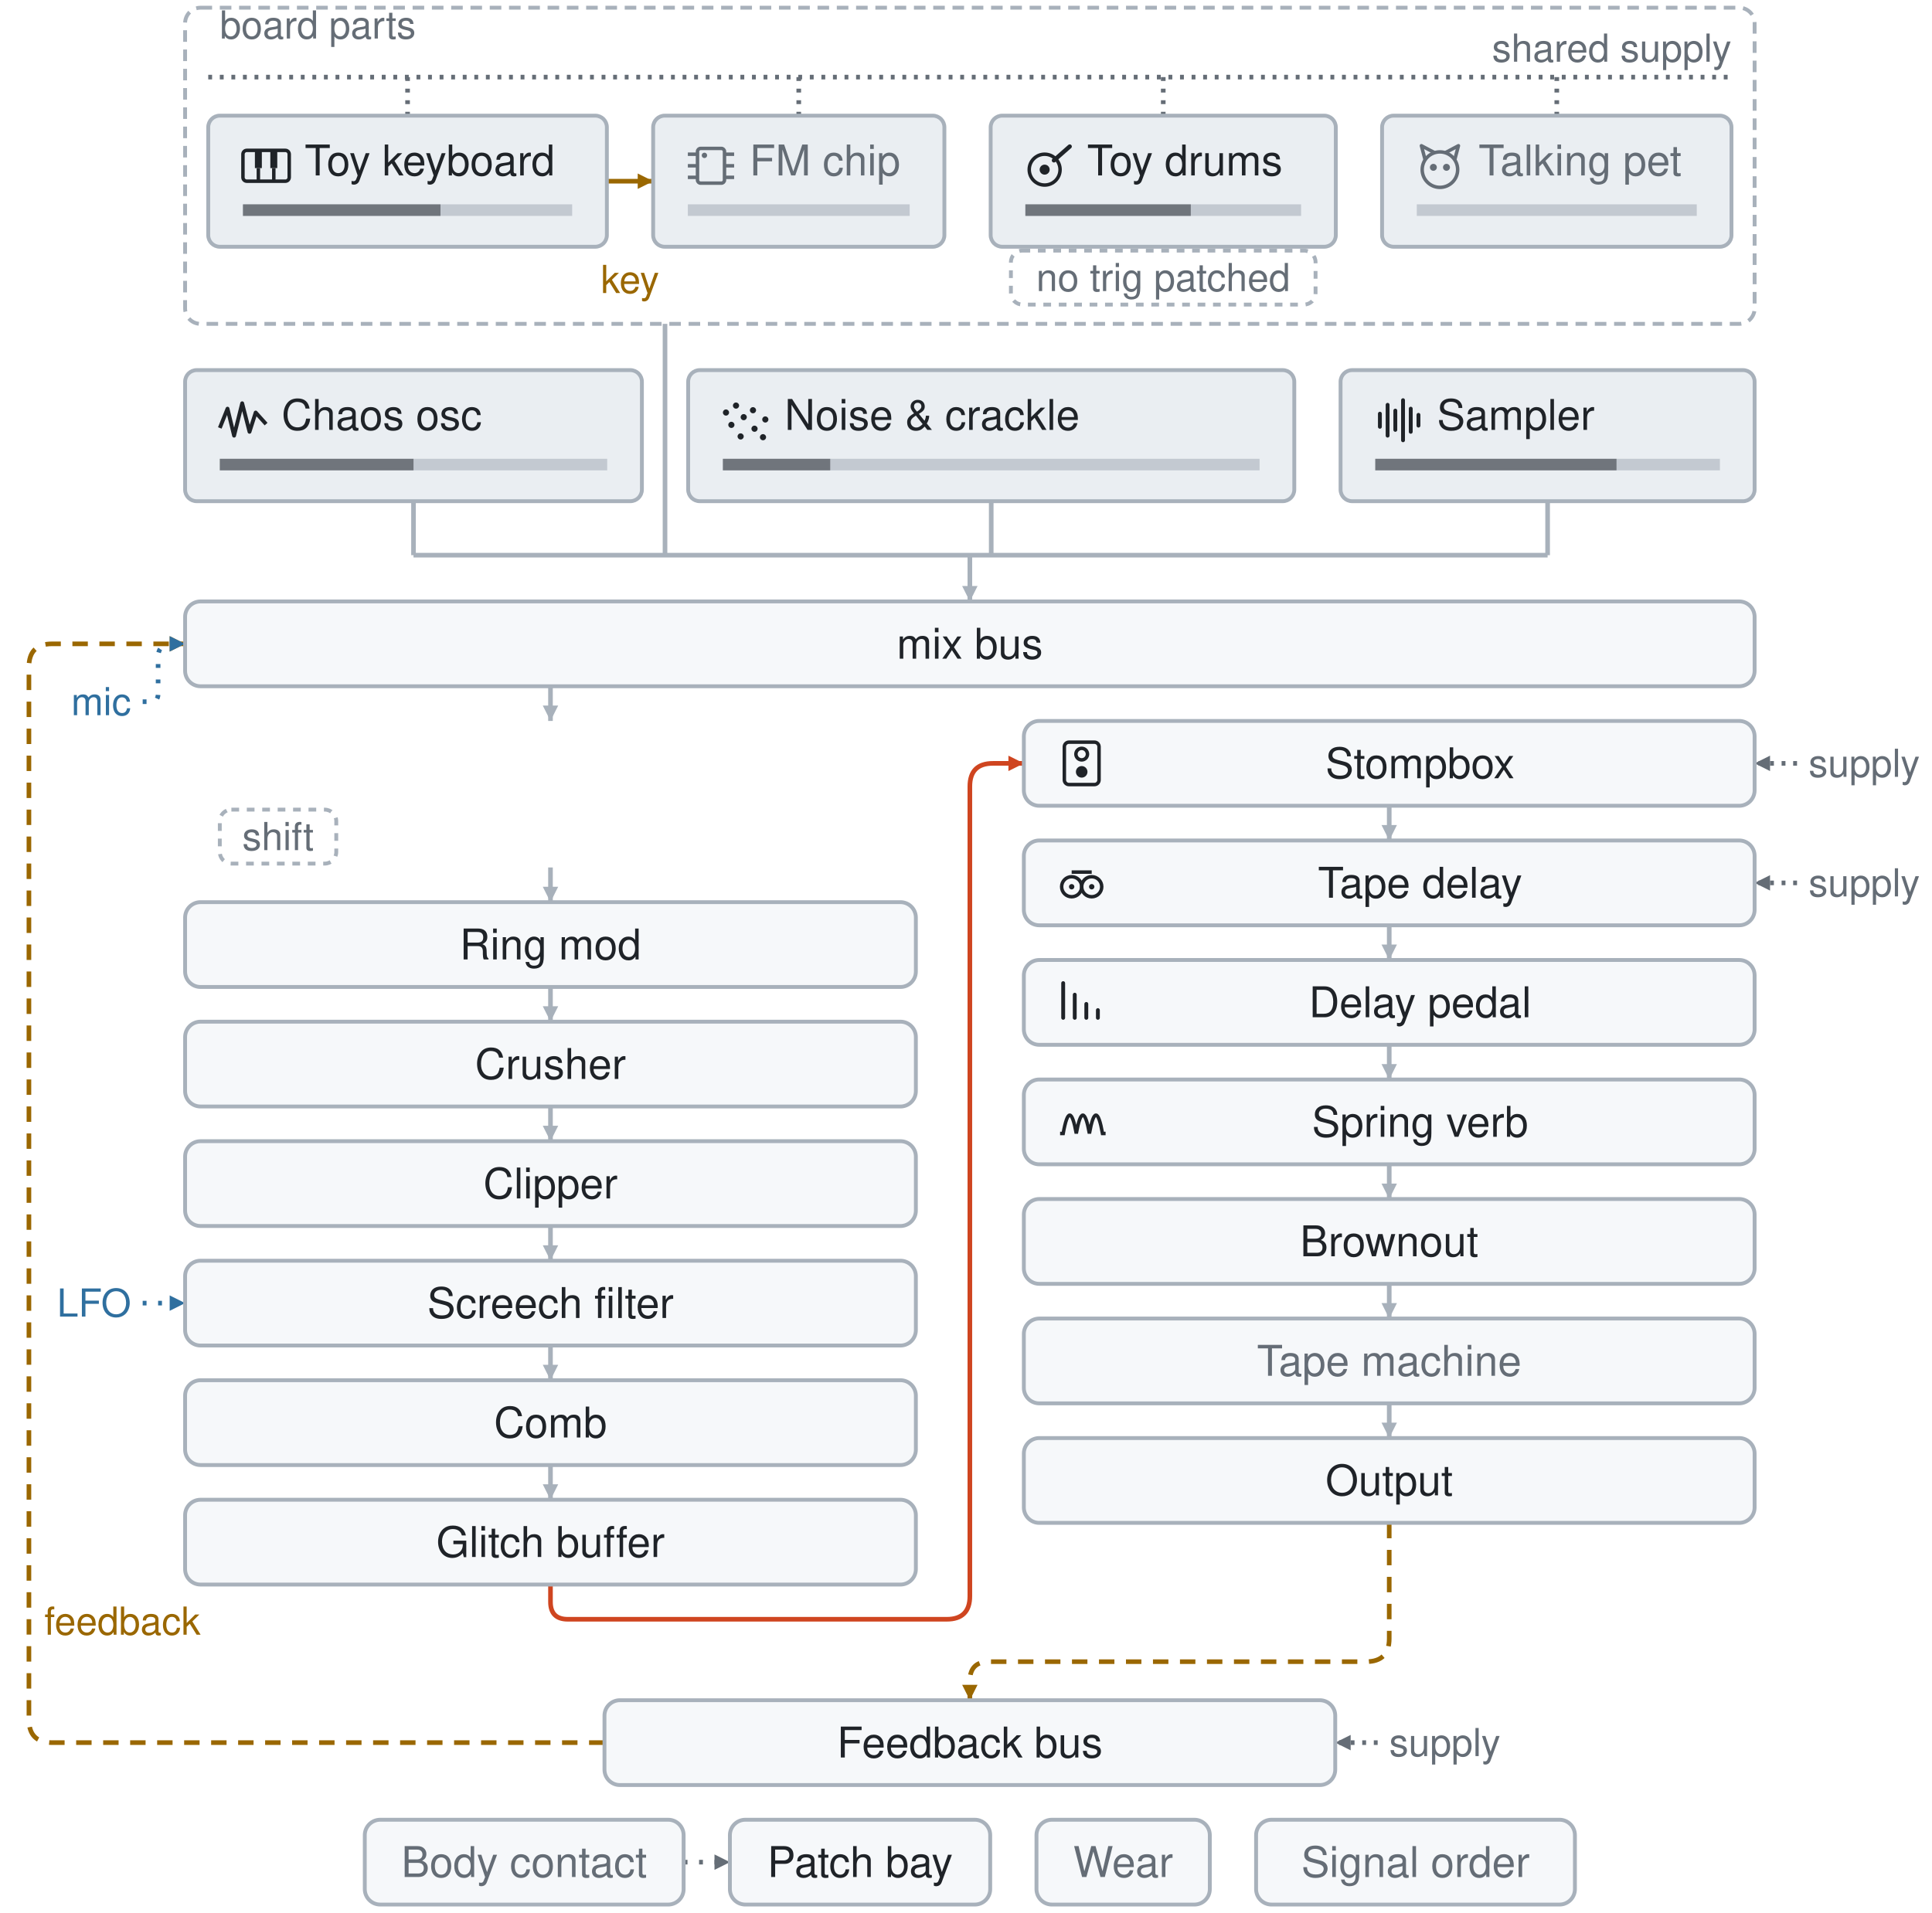
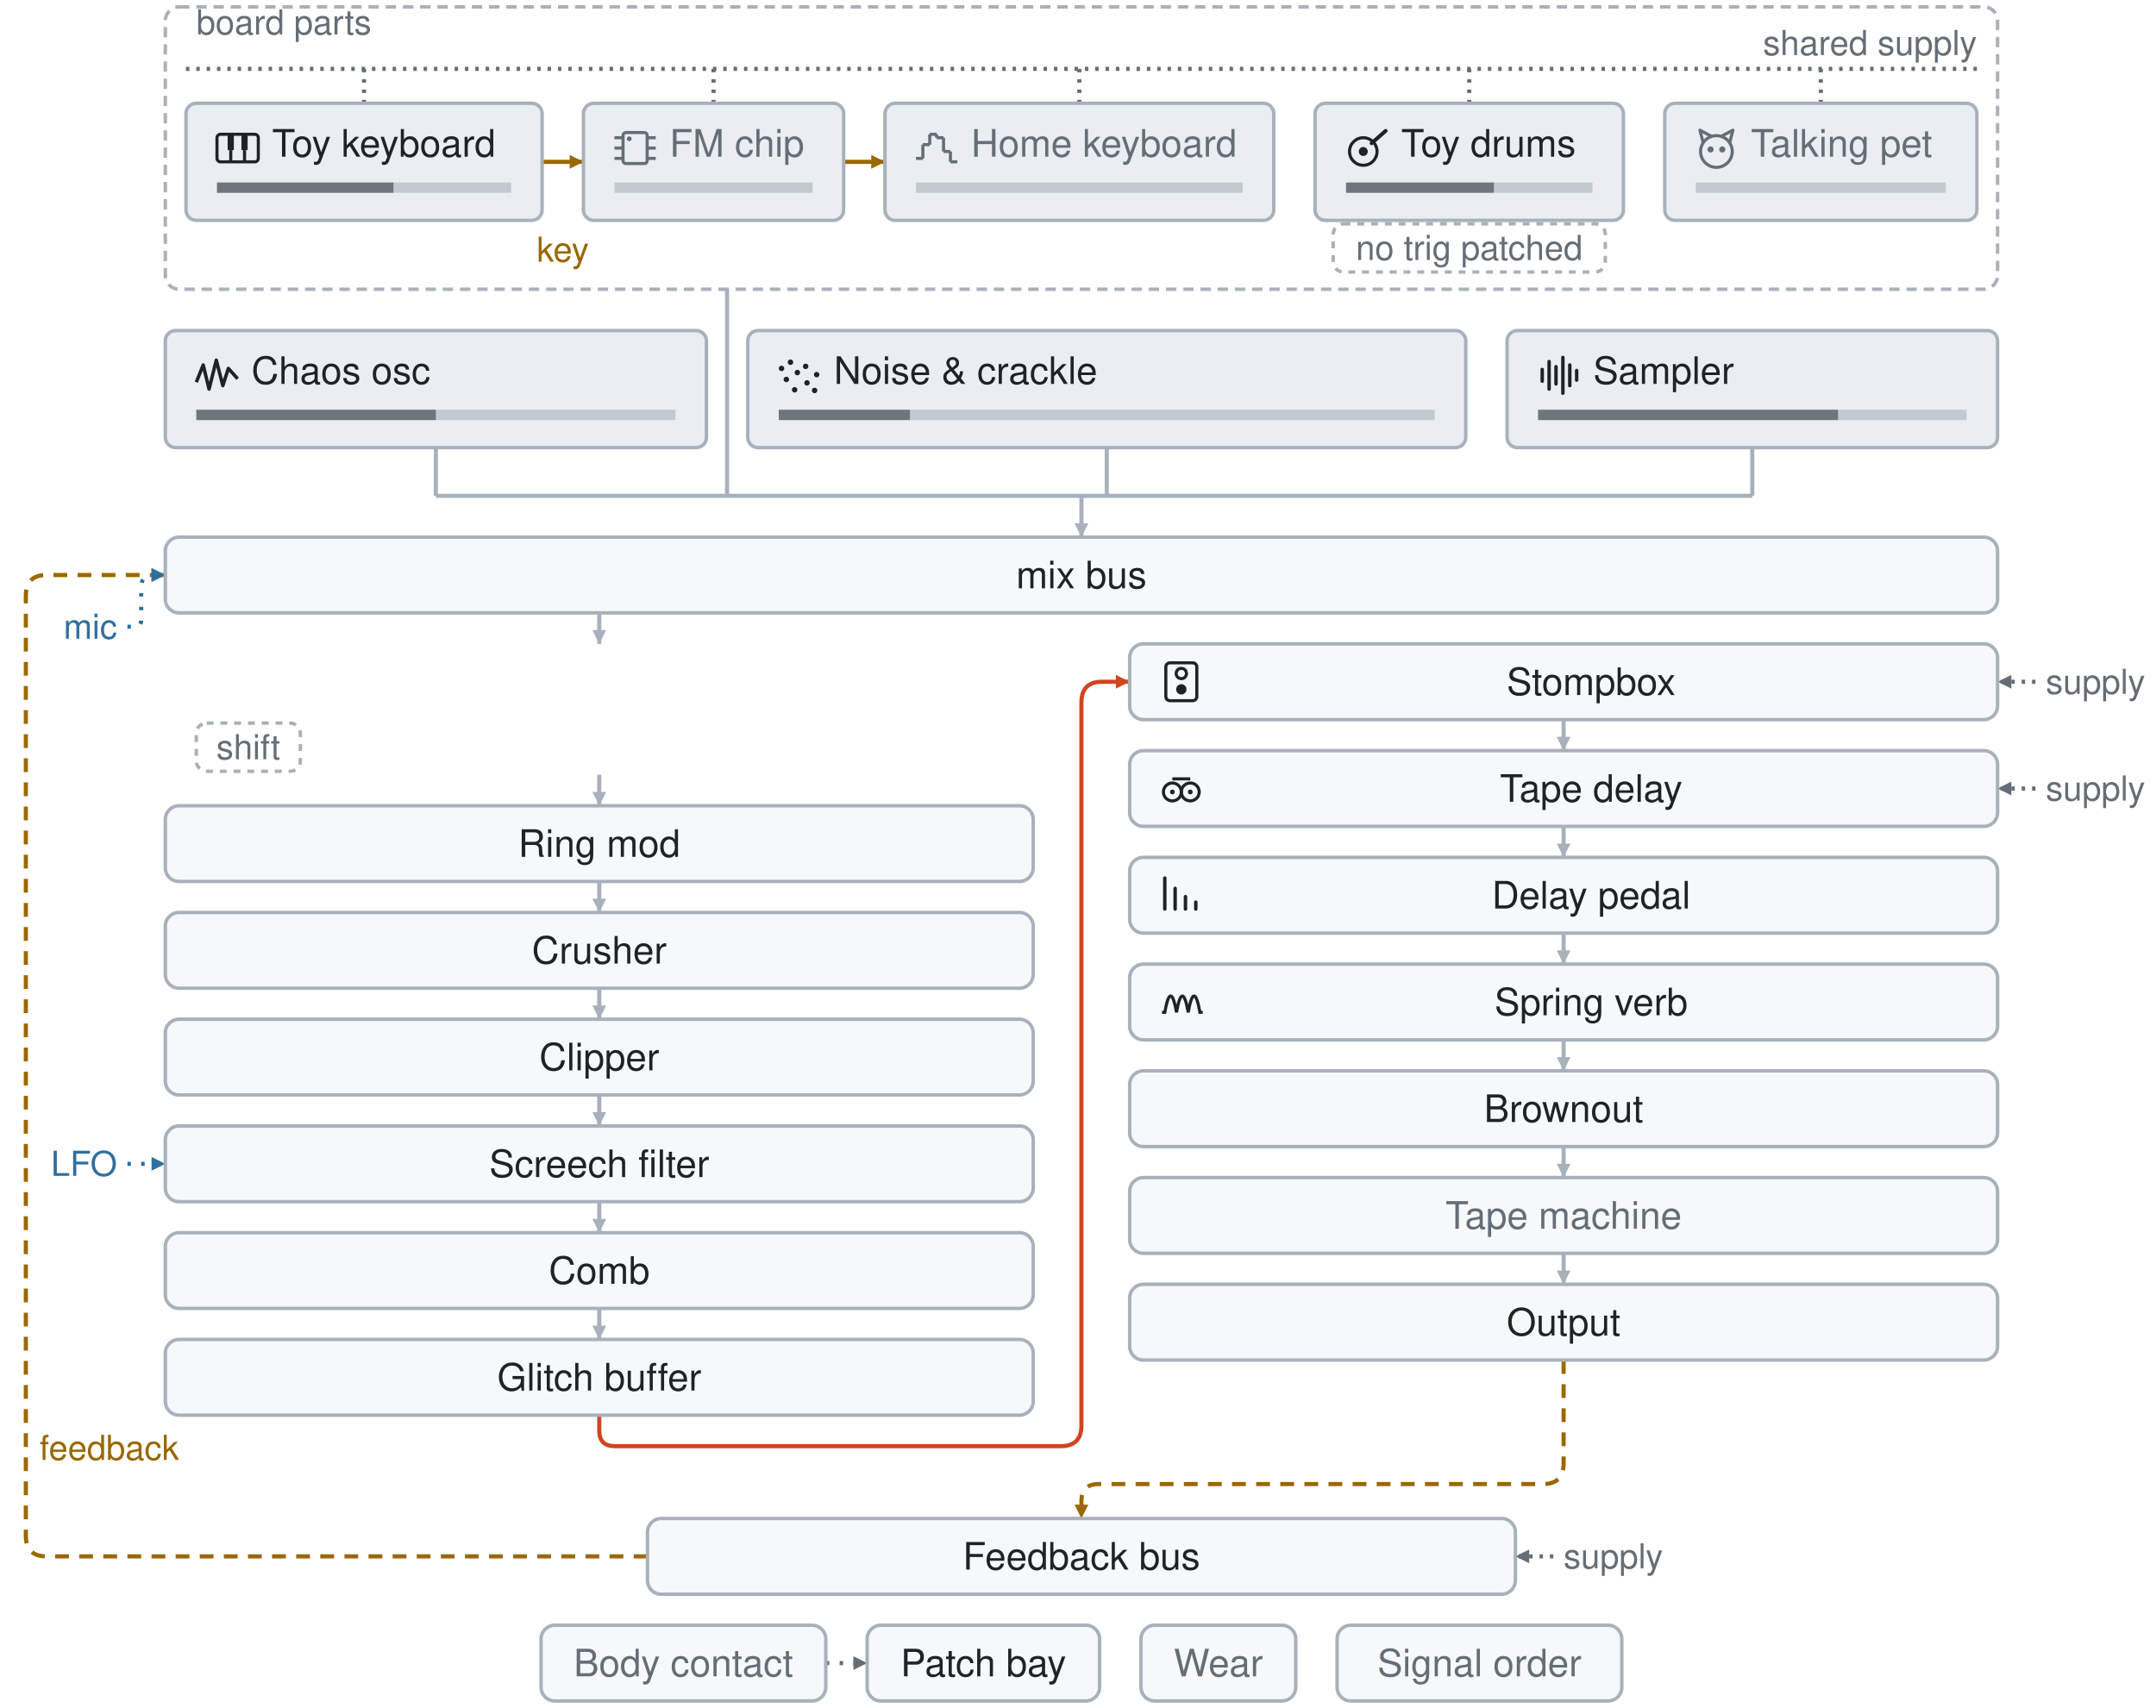
- <svg xmlns="http://www.w3.org/2000/svg" viewBox="0 0 501 496" width="501" height="496" font-family="Helvetica, Arial, sans-serif">
-   <g class="wire">
-     <path class="line" d="M 54 20 L 449 20" fill="none" stroke="#656d76" stroke-width="1.2" stroke-dasharray="1 2" />
-     <path class="head" d="" fill="#656d76" />
-     <text x="449" y="16" fill="#656d76" font-size="10" text-anchor="end">shared supply</text>
-   </g>
-   <g class="wire">
-     <path class="line" d="M 105.69 20 L 105.69 30" fill="none" stroke="#656d76" stroke-width="1.2" stroke-dasharray="1 2" />
-     <path class="head" d="" fill="#656d76" />
-   </g>
-   <g class="wire">
-     <path class="line" d="M 301.65 20 L 301.65 30" fill="none" stroke="#656d76" stroke-width="1.2" stroke-dasharray="1 2" />
-     <path class="head" d="" fill="#656d76" />
-   </g>
-   <g class="wire">
-     <path class="line" d="M 207.13 20 L 207.13 30" fill="none" stroke="#656d76" stroke-width="1.2" stroke-dasharray="1 2" />
-     <path class="head" d="" fill="#656d76" />
-   </g>
-   <g class="wire">
-     <path class="line" d="M 403.7 20 L 403.7 30" fill="none" stroke="#656d76" stroke-width="1.2" stroke-dasharray="1 2" />
-     <path class="head" d="" fill="#656d76" />
-   </g>
-   <g class="wire">
-     <path class="line" d="M 157.37 47 L 169.37 47" fill="none" stroke="#9a6700" stroke-width="1.2" />
-     <path class="head" d="M 169.37 47 L 165.37 49 L 165.37 45 Z" fill="#9a6700" />
-     <text x="163.372" y="76" fill="#9a6700" font-size="10" text-anchor="middle">key</text>
-   </g>
-   <g class="wire">
-     <path class="line" d="M 172.45 84 L 172.45 144" fill="none" stroke="#a8b1bb" stroke-width="1.2" />
-     <path class="head" d="" fill="#a8b1bb" />
-   </g>
-   <g class="wire">
-     <path class="line" d="M 107.23 130 L 107.23 144" fill="none" stroke="#a8b1bb" stroke-width="1.2" />
-     <path class="head" d="" fill="#a8b1bb" />
-   </g>
-   <g class="wire">
-     <path class="line" d="M 257.04 130 L 257.04 144" fill="none" stroke="#a8b1bb" stroke-width="1.2" />
-     <path class="head" d="" fill="#a8b1bb" />
-   </g>
-   <g class="wire">
-     <path class="line" d="M 401.32 130 L 401.32 144" fill="none" stroke="#a8b1bb" stroke-width="1.2" />
-     <path class="head" d="" fill="#a8b1bb" />
-   </g>
-   <g class="wire">
-     <path class="line" d="M 107.23 144 L 401.32 144" fill="none" stroke="#a8b1bb" stroke-width="1.2" />
-     <path class="head" d="" fill="#a8b1bb" />
-   </g>
-   <g class="wire">
-     <path class="line" d="M 251.5 144 L 251.5 156" fill="none" stroke="#a8b1bb" stroke-width="1.2" />
-     <path class="head" d="M 251.5 156 L 249.5 152 L 253.5 152 Z" fill="#a8b1bb" />
-   </g>
-   <g class="wire">
-     <path class="line" d="M 142.75 178 L 142.75 187" fill="none" stroke="#a8b1bb" stroke-width="1.2" />
-     <path class="head" d="M 142.75 187 L 140.75 183 L 144.75 183 Z" fill="#a8b1bb" />
-   </g>
-   <g class="wire">
-     <path class="line" d="M 142.75 225 L 142.75 234" fill="none" stroke="#a8b1bb" stroke-width="1.2" />
-     <path class="head" d="M 142.75 234 L 140.75 230 L 144.75 230 Z" fill="#a8b1bb" />
-   </g>
-   <g class="wire">
-     <path class="line" d="M 142.75 256 L 142.75 265" fill="none" stroke="#a8b1bb" stroke-width="1.2" />
-     <path class="head" d="M 142.75 265 L 140.75 261 L 144.75 261 Z" fill="#a8b1bb" />
-   </g>
-   <g class="wire">
-     <path class="line" d="M 142.75 287 L 142.75 296" fill="none" stroke="#a8b1bb" stroke-width="1.2" />
-     <path class="head" d="M 142.75 296 L 140.75 292 L 144.75 292 Z" fill="#a8b1bb" />
-   </g>
-   <g class="wire">
-     <path class="line" d="M 142.75 318 L 142.75 327" fill="none" stroke="#a8b1bb" stroke-width="1.2" />
-     <path class="head" d="M 142.75 327 L 140.75 323 L 144.75 323 Z" fill="#a8b1bb" />
-   </g>
-   <g class="wire">
-     <path class="line" d="M 142.75 349 L 142.75 358" fill="none" stroke="#a8b1bb" stroke-width="1.2" />
-     <path class="head" d="M 142.75 358 L 140.75 354 L 144.75 354 Z" fill="#a8b1bb" />
-   </g>
-   <g class="wire">
-     <path class="line" d="M 142.75 380 L 142.75 389" fill="none" stroke="#a8b1bb" stroke-width="1.2" />
-     <path class="head" d="M 142.75 389 L 140.75 385 L 144.75 385 Z" fill="#a8b1bb" />
-   </g>
-   <g class="wire">
-     <path class="line" d="M 360.25 209 L 360.25 218" fill="none" stroke="#a8b1bb" stroke-width="1.2" />
-     <path class="head" d="M 360.25 218 L 358.25 214 L 362.25 214 Z" fill="#a8b1bb" />
-   </g>
-   <g class="wire">
-     <path class="line" d="M 360.25 240 L 360.25 249" fill="none" stroke="#a8b1bb" stroke-width="1.2" />
-     <path class="head" d="M 360.25 249 L 358.25 245 L 362.25 245 Z" fill="#a8b1bb" />
-   </g>
-   <g class="wire">
-     <path class="line" d="M 360.25 271 L 360.25 280" fill="none" stroke="#a8b1bb" stroke-width="1.2" />
-     <path class="head" d="M 360.25 280 L 358.25 276 L 362.25 276 Z" fill="#a8b1bb" />
-   </g>
-   <g class="wire">
-     <path class="line" d="M 360.25 302 L 360.25 311" fill="none" stroke="#a8b1bb" stroke-width="1.2" />
-     <path class="head" d="M 360.25 311 L 358.25 307 L 362.25 307 Z" fill="#a8b1bb" />
-   </g>
-   <g class="wire">
-     <path class="line" d="M 360.25 333 L 360.25 342" fill="none" stroke="#a8b1bb" stroke-width="1.2" />
-     <path class="head" d="M 360.25 342 L 358.25 338 L 362.25 338 Z" fill="#a8b1bb" />
-   </g>
-   <g class="wire">
-     <path class="line" d="M 360.25 364 L 360.25 373" fill="none" stroke="#a8b1bb" stroke-width="1.2" />
-     <path class="head" d="M 360.25 373 L 358.25 369 L 362.25 369 Z" fill="#a8b1bb" />
-   </g>
-   <g class="wire">
-     <path class="line" d="M 142.75 411 L 142.75 415.5 Q 142.75 420 147.25 420 L 245.5 420 Q 251.5 420 251.5 414 L 251.5 204 Q 251.5 198 257.5 198 L 265.5 198" fill="none" stroke="#cf4520" stroke-width="1.2" />
-     <path class="head" d="M 265.5 198 L 261.5 200 L 261.5 196 Z" fill="#cf4520" />
-   </g>
-   <g class="wire">
-     <path class="line" d="M 360.25 395 L 360.25 425 Q 360.25 431 354.25 431 L 256.5 431 Q 251.5 431 251.5 436 L 251.5 441" fill="none" stroke="#9a6700" stroke-width="1.2" stroke-dasharray="4 3" />
-     <path class="head" d="M 251.5 441 L 249.5 437 L 253.5 437 Z" fill="#9a6700" />
-   </g>
-   <g class="wire">
-     <path class="line" d="M 156.75 452 L 13.5 452 Q 7.5 452 7.5 446 L 7.5 173 Q 7.5 167 13.5 167 L 48 167" fill="none" stroke="#9a6700" stroke-width="1.2" stroke-dasharray="4 3" />
+ <svg xmlns="http://www.w3.org/2000/svg" viewBox="0 0 626 496" width="626" height="496" font-family="Helvetica, Arial, sans-serif">
+   <g class="wire">
+     <path class="line" d="M 54 20 L 574 20" fill="none" stroke="#656d76" stroke-width="1.2" stroke-dasharray="1 2" />
+     <path class="head" d="" fill="#656d76" />
+     <text x="574" y="16" fill="#656d76" font-size="10" text-anchor="end">shared supply</text>
+   </g>
+   <g class="wire">
+     <path class="line" d="M 105.7 20 L 105.7 30" fill="none" stroke="#656d76" stroke-width="1.2" stroke-dasharray="1 2" />
+     <path class="head" d="" fill="#656d76" />
+   </g>
+   <g class="wire">
+     <path class="line" d="M 426.6 20 L 426.6 30" fill="none" stroke="#656d76" stroke-width="1.2" stroke-dasharray="1 2" />
+     <path class="head" d="" fill="#656d76" />
+   </g>
+   <g class="wire">
+     <path class="line" d="M 207.18 20 L 207.18 30" fill="none" stroke="#656d76" stroke-width="1.2" stroke-dasharray="1 2" />
+     <path class="head" d="" fill="#656d76" />
+   </g>
+   <g class="wire">
+     <path class="line" d="M 313.39 20 L 313.39 30" fill="none" stroke="#656d76" stroke-width="1.2" stroke-dasharray="1 2" />
+     <path class="head" d="" fill="#656d76" />
+   </g>
+   <g class="wire">
+     <path class="line" d="M 528.68 20 L 528.68 30" fill="none" stroke="#656d76" stroke-width="1.2" stroke-dasharray="1 2" />
+     <path class="head" d="" fill="#656d76" />
+   </g>
+   <g class="wire">
+     <path class="line" d="M 157.41 47 L 169.41 47" fill="none" stroke="#9a6700" stroke-width="1.2" />
+     <path class="head" d="M 169.41 47 L 165.41 49 L 165.41 45 Z" fill="#9a6700" />
+     <text x="163.407" y="76" fill="#9a6700" font-size="10" text-anchor="middle">key</text>
+   </g>
+   <g class="wire">
+     <path class="line" d="M 244.96 47 L 256.96 47" fill="none" stroke="#9a6700" stroke-width="1.2" />
+     <path class="head" d="M 256.96 47 L 252.96 49 L 252.96 45 Z" fill="#9a6700" />
+   </g>
+   <g class="wire">
+     <path class="line" d="M 211.11 84 L 211.11 144" fill="none" stroke="#a8b1bb" stroke-width="1.2" />
+     <path class="head" d="" fill="#a8b1bb" />
+   </g>
+   <g class="wire">
+     <path class="line" d="M 126.56 130 L 126.56 144" fill="none" stroke="#a8b1bb" stroke-width="1.2" />
+     <path class="head" d="" fill="#a8b1bb" />
+   </g>
+   <g class="wire">
+     <path class="line" d="M 321.35 130 L 321.35 144" fill="none" stroke="#a8b1bb" stroke-width="1.2" />
+     <path class="head" d="" fill="#a8b1bb" />
+   </g>
+   <g class="wire">
+     <path class="line" d="M 508.79 130 L 508.79 144" fill="none" stroke="#a8b1bb" stroke-width="1.2" />
+     <path class="head" d="" fill="#a8b1bb" />
+   </g>
+   <g class="wire">
+     <path class="line" d="M 126.56 144 L 508.79 144" fill="none" stroke="#a8b1bb" stroke-width="1.2" />
+     <path class="head" d="" fill="#a8b1bb" />
+   </g>
+   <g class="wire">
+     <path class="line" d="M 314 144 L 314 156" fill="none" stroke="#a8b1bb" stroke-width="1.2" />
+     <path class="head" d="M 314 156 L 312 152 L 316 152 Z" fill="#a8b1bb" />
+   </g>
+   <g class="wire">
+     <path class="line" d="M 174 178 L 174 187" fill="none" stroke="#a8b1bb" stroke-width="1.2" />
+     <path class="head" d="M 174 187 L 172 183 L 176 183 Z" fill="#a8b1bb" />
+   </g>
+   <g class="wire">
+     <path class="line" d="M 174 225 L 174 234" fill="none" stroke="#a8b1bb" stroke-width="1.2" />
+     <path class="head" d="M 174 234 L 172 230 L 176 230 Z" fill="#a8b1bb" />
+   </g>
+   <g class="wire">
+     <path class="line" d="M 174 256 L 174 265" fill="none" stroke="#a8b1bb" stroke-width="1.2" />
+     <path class="head" d="M 174 265 L 172 261 L 176 261 Z" fill="#a8b1bb" />
+   </g>
+   <g class="wire">
+     <path class="line" d="M 174 287 L 174 296" fill="none" stroke="#a8b1bb" stroke-width="1.2" />
+     <path class="head" d="M 174 296 L 172 292 L 176 292 Z" fill="#a8b1bb" />
+   </g>
+   <g class="wire">
+     <path class="line" d="M 174 318 L 174 327" fill="none" stroke="#a8b1bb" stroke-width="1.2" />
+     <path class="head" d="M 174 327 L 172 323 L 176 323 Z" fill="#a8b1bb" />
+   </g>
+   <g class="wire">
+     <path class="line" d="M 174 349 L 174 358" fill="none" stroke="#a8b1bb" stroke-width="1.2" />
+     <path class="head" d="M 174 358 L 172 354 L 176 354 Z" fill="#a8b1bb" />
+   </g>
+   <g class="wire">
+     <path class="line" d="M 174 380 L 174 389" fill="none" stroke="#a8b1bb" stroke-width="1.2" />
+     <path class="head" d="M 174 389 L 172 385 L 176 385 Z" fill="#a8b1bb" />
+   </g>
+   <g class="wire">
+     <path class="line" d="M 454 209 L 454 218" fill="none" stroke="#a8b1bb" stroke-width="1.2" />
+     <path class="head" d="M 454 218 L 452 214 L 456 214 Z" fill="#a8b1bb" />
+   </g>
+   <g class="wire">
+     <path class="line" d="M 454 240 L 454 249" fill="none" stroke="#a8b1bb" stroke-width="1.2" />
+     <path class="head" d="M 454 249 L 452 245 L 456 245 Z" fill="#a8b1bb" />
+   </g>
+   <g class="wire">
+     <path class="line" d="M 454 271 L 454 280" fill="none" stroke="#a8b1bb" stroke-width="1.2" />
+     <path class="head" d="M 454 280 L 452 276 L 456 276 Z" fill="#a8b1bb" />
+   </g>
+   <g class="wire">
+     <path class="line" d="M 454 302 L 454 311" fill="none" stroke="#a8b1bb" stroke-width="1.2" />
+     <path class="head" d="M 454 311 L 452 307 L 456 307 Z" fill="#a8b1bb" />
+   </g>
+   <g class="wire">
+     <path class="line" d="M 454 333 L 454 342" fill="none" stroke="#a8b1bb" stroke-width="1.2" />
+     <path class="head" d="M 454 342 L 452 338 L 456 338 Z" fill="#a8b1bb" />
+   </g>
+   <g class="wire">
+     <path class="line" d="M 454 364 L 454 373" fill="none" stroke="#a8b1bb" stroke-width="1.2" />
+     <path class="head" d="M 454 373 L 452 369 L 456 369 Z" fill="#a8b1bb" />
+   </g>
+   <g class="wire">
+     <path class="line" d="M 174 411 L 174 415.5 Q 174 420 178.5 420 L 308 420 Q 314 420 314 414 L 314 204 Q 314 198 320 198 L 328 198" fill="none" stroke="#cf4520" stroke-width="1.2" />
+     <path class="head" d="M 328 198 L 324 200 L 324 196 Z" fill="#cf4520" />
+   </g>
+   <g class="wire">
+     <path class="line" d="M 454 395 L 454 425 Q 454 431 448 431 L 319 431 Q 314 431 314 436 L 314 441" fill="none" stroke="#9a6700" stroke-width="1.2" stroke-dasharray="4 3" />
+     <path class="head" d="M 314 441 L 312 437 L 316 437 Z" fill="#9a6700" />
+   </g>
+   <g class="wire">
+     <path class="line" d="M 188 452 L 13.5 452 Q 7.5 452 7.5 446 L 7.5 173 Q 7.5 167 13.5 167 L 48 167" fill="none" stroke="#9a6700" stroke-width="1.2" stroke-dasharray="4 3" />
    <path class="head" d="M 48 167 L 44 169 L 44 165 Z" fill="#9a6700" />
    <text x="11.5" y="424" fill="#9a6700" font-size="10" text-anchor="start">feedback</text>
  </g>
  <g class="wire">
-     <path class="line" d="M 177.28 483 L 189.28 483" fill="none" stroke="#656d76" stroke-width="1.2" stroke-dasharray="1 3" />
-     <path class="head" d="M 189.28 483 L 185.28 485 L 185.28 481 Z" fill="#656d76" />
+     <path class="line" d="M 239.78 483 L 251.78 483" fill="none" stroke="#656d76" stroke-width="1.2" stroke-dasharray="1 3" />
+     <path class="head" d="M 251.78 483 L 247.78 485 L 247.78 481 Z" fill="#656d76" />
  </g>
  <g class="wire">
    <path class="line" d="M 37 182 L 39 182 Q 41 182 41 180 L 41 170.5 Q 41 167 44.5 167 L 48 167" fill="none" stroke="#2f6f9f" stroke-width="1.2" stroke-dasharray="1 3" />
    <path class="head" d="M 48 167 L 44 169 L 44 165 Z" fill="#2f6f9f" />
  </g>
  <g class="wire">
-     <path class="line" d="M 466 198 L 455 198" fill="none" stroke="#656d76" stroke-width="1.2" stroke-dasharray="1 2" />
-     <path class="head" d="M 455 198 L 459 196 L 459 200 Z" fill="#656d76" />
-   </g>
-   <g class="wire">
-     <path class="line" d="M 466 229 L 455 229" fill="none" stroke="#656d76" stroke-width="1.2" stroke-dasharray="1 2" />
-     <path class="head" d="M 455 229 L 459 227 L 459 231 Z" fill="#656d76" />
+     <path class="line" d="M 591 198 L 580 198" fill="none" stroke="#656d76" stroke-width="1.2" stroke-dasharray="1 2" />
+     <path class="head" d="M 580 198 L 584 196 L 584 200 Z" fill="#656d76" />
+   </g>
+   <g class="wire">
+     <path class="line" d="M 591 229 L 580 229" fill="none" stroke="#656d76" stroke-width="1.2" stroke-dasharray="1 2" />
+     <path class="head" d="M 580 229 L 584 227 L 584 231 Z" fill="#656d76" />
  </g>
  <g class="wire">
    <path class="line" d="M 37 338 L 48 338" fill="none" stroke="#2f6f9f" stroke-width="1.2" stroke-dasharray="1 3" />
    <path class="head" d="M 48 338 L 44 340 L 44 336 Z" fill="#2f6f9f" />
  </g>
  <g class="wire">
-     <path class="line" d="M 357.25 452 L 346.25 452" fill="none" stroke="#656d76" stroke-width="1.2" stroke-dasharray="1 2" />
-     <path class="head" d="M 346.25 452 L 350.25 450 L 350.25 454 Z" fill="#656d76" />
-   </g>
-   <g class="node">
-     <rect x="48" y="2" width="407" height="82" rx="4" fill="none" stroke="#a8b1bb" stroke-dasharray="3 2" />
+     <path class="line" d="M 451 452 L 440 452" fill="none" stroke="#656d76" stroke-width="1.2" stroke-dasharray="1 2" />
+     <path class="head" d="M 440 452 L 444 450 L 444 454 Z" fill="#656d76" />
+   </g>
+   <g class="node">
+     <rect x="48" y="2" width="532" height="82" rx="4" fill="none" stroke="#a8b1bb" stroke-dasharray="3 2" />
    <text x="57" y="10" fill="#656d76" font-size="10" text-anchor="start">board parts</text>
  </g>
  <g class="node">
-     <rect class="box" x="54" y="30" width="103.372" height="34" rx="3" fill="#eaeef2" stroke="#a8b1bb" stroke-width="1" />
+     <rect class="box" x="54" y="30" width="103.407" height="34" rx="3" fill="#eaeef2" stroke="#a8b1bb" stroke-width="1" />
    <g class="glyph">
      <rect x="63" y="39" width="12" height="8" rx="1" fill="none" stroke="#1f2328" stroke-width="0.9" />
      <path d="M 67 43.6 V 47 M 71 43.6 V 47" stroke="#1f2328" stroke-width="0.9" />
      <rect x="66.1" y="39" width="1.8" height="4.6" fill="#1f2328" />
      <rect x="70.1" y="39" width="1.8" height="4.6" fill="#1f2328" />
    </g>
    <text x="79" y="45.5" fill="#1f2328" font-size="11" text-anchor="start">Toy keyboard</text>
-     <rect x="63" y="53" width="85.372" height="3" fill="#a8b1bb" fill-opacity="0.6" />
-     <rect x="63" y="53" width="51.223" height="3" fill="#1f2328" fill-opacity="0.5" />
-   </g>
-   <g class="node">
-     <rect class="box" x="256.895" y="30" width="89.502" height="34" rx="3" fill="#eaeef2" stroke="#a8b1bb" stroke-width="1" />
-     <g class="glyph">
-       <circle cx="270.895" cy="44" r="4" fill="none" stroke="#1f2328" stroke-width="0.9" />
-       <circle cx="270.895" cy="44" r="1.3" fill="#1f2328" />
-       <path d="M 277.395 38 L 273.295 41.6" stroke="#1f2328" stroke-width="1.1" stroke-linecap="round" />
-     </g>
-     <text x="281.895" y="45.5" fill="#1f2328" font-size="11" text-anchor="start">Toy drums</text>
-     <rect x="265.895" y="53" width="71.502" height="3" fill="#a8b1bb" fill-opacity="0.6" />
-     <rect x="265.895" y="53" width="42.901" height="3" fill="#1f2328" fill-opacity="0.5" />
-   </g>
-   <g class="node">
-     <rect class="box" x="169.372" y="30" width="75.523" height="34" rx="3" fill="#eaeef2" stroke="#a8b1bb" stroke-width="1" />
-     <g class="glyph">
-       <rect x="180.872" y="38.5" width="7" height="9" rx="0.8" fill="none" stroke="#656d76" stroke-width="0.9" />
-       <path d="M 178.372 40 h 2.5 M 187.872 40 h 2.5 M 178.372 43 h 2.5 M 187.872 43 h 2.5 M 178.372 46 h 2.5 M 187.872 46 h 2.5" stroke="#656d76" stroke-width="0.9" />
-       <circle cx="182.672" cy="40.3" r="0.7" fill="#656d76" />
-     </g>
-     <text x="194.372" y="45.5" fill="#656d76" font-size="11" text-anchor="start">FM chip</text>
-     <rect x="178.372" y="53" width="57.523" height="3" fill="#a8b1bb" fill-opacity="0.6" />
-   </g>
-   <g class="node">
-     <rect class="box" x="358.397" y="30" width="90.603" height="34" rx="3" fill="#eaeef2" stroke="#a8b1bb" stroke-width="1" />
-     <g class="glyph">
-       <path d="M 369.597 41.6 L 368.597 37.8 L 371.997 39.6 M 377.197 41.6 L 378.197 37.8 L 374.797 39.6" fill="none" stroke="#656d76" stroke-width="0.9" stroke-linejoin="round" />
-       <circle cx="373.397" cy="44" r="4.6" fill="none" stroke="#656d76" stroke-width="0.9" />
-       <circle cx="371.697" cy="43.4" r="0.9" fill="#656d76" />
-       <circle cx="375.097" cy="43.4" r="0.9" fill="#656d76" />
-     </g>
-     <text x="383.397" y="45.5" fill="#656d76" font-size="11" text-anchor="start">Talking pet</text>
-     <rect x="367.397" y="53" width="72.603" height="3" fill="#a8b1bb" fill-opacity="0.6" />
-   </g>
-   <g class="node">
-     <rect class="box" x="48" y="96" width="118.455" height="34" rx="3" fill="#eaeef2" stroke="#a8b1bb" stroke-width="1" />
+     <rect x="63" y="53" width="85.407" height="3" fill="#a8b1bb" fill-opacity="0.6" />
+     <rect x="63" y="53" width="51.244" height="3" fill="#1f2328" fill-opacity="0.5" />
+   </g>
+   <g class="node">
+     <rect class="box" x="381.833" y="30" width="89.533" height="34" rx="3" fill="#eaeef2" stroke="#a8b1bb" stroke-width="1" />
+     <g class="glyph">
+       <circle cx="395.833" cy="44" r="4" fill="none" stroke="#1f2328" stroke-width="0.9" />
+       <circle cx="395.833" cy="44" r="1.3" fill="#1f2328" />
+       <path d="M 402.333 38 L 398.233 41.6" stroke="#1f2328" stroke-width="1.1" stroke-linecap="round" />
+     </g>
+     <text x="406.833" y="45.5" fill="#1f2328" font-size="11" text-anchor="start">Toy drums</text>
+     <rect x="390.833" y="53" width="71.533" height="3" fill="#a8b1bb" fill-opacity="0.6" />
+     <rect x="390.833" y="53" width="42.92" height="3" fill="#1f2328" fill-opacity="0.5" />
+   </g>
+   <g class="node">
+     <rect class="box" x="169.407" y="30" width="75.548" height="34" rx="3" fill="#eaeef2" stroke="#a8b1bb" stroke-width="1" />
+     <g class="glyph">
+       <rect x="180.907" y="38.5" width="7" height="9" rx="0.8" fill="none" stroke="#656d76" stroke-width="0.9" />
+       <path d="M 178.407 40 h 2.5 M 187.907 40 h 2.5 M 178.407 43 h 2.5 M 187.907 43 h 2.5 M 178.407 46 h 2.5 M 187.907 46 h 2.5" stroke="#656d76" stroke-width="0.9" />
+       <circle cx="182.707" cy="40.3" r="0.7" fill="#656d76" />
+     </g>
+     <text x="194.407" y="45.5" fill="#656d76" font-size="11" text-anchor="start">FM chip</text>
+     <rect x="178.407" y="53" width="57.548" height="3" fill="#a8b1bb" fill-opacity="0.6" />
+   </g>
+   <g class="node">
+     <rect class="box" x="256.956" y="30" width="112.877" height="34" rx="3" fill="#eaeef2" stroke="#a8b1bb" stroke-width="1" />
+     <g class="glyph">
+       <path d="M 265.956 46 h 2 M 267.956 42 h 2 M 269.956 39 h 2 M 271.956 40 h 2 M 273.956 44 h 2 M 275.956 47 h 2 M 267.956 46 V 42 M 269.956 42 V 39 M 271.956 39 V 40 M 273.956 40 V 44 M 275.956 44 V 47" fill="none" stroke="#656d76" stroke-width="0.9" stroke-linejoin="miter" />
+     </g>
+     <text x="281.956" y="45.5" fill="#656d76" font-size="11" text-anchor="start">Home keyboard</text>
+     <rect x="265.956" y="53" width="94.877" height="3" fill="#a8b1bb" fill-opacity="0.6" />
+   </g>
+   <g class="node">
+     <rect class="box" x="483.366" y="30" width="90.634" height="34" rx="3" fill="#eaeef2" stroke="#a8b1bb" stroke-width="1" />
+     <g class="glyph">
+       <path d="M 494.566 41.6 L 493.566 37.8 L 496.966 39.6 M 502.166 41.6 L 503.166 37.8 L 499.766 39.6" fill="none" stroke="#656d76" stroke-width="0.9" stroke-linejoin="round" />
+       <circle cx="498.366" cy="44" r="4.6" fill="none" stroke="#656d76" stroke-width="0.9" />
+       <circle cx="496.666" cy="43.4" r="0.9" fill="#656d76" />
+       <circle cx="500.066" cy="43.4" r="0.9" fill="#656d76" />
+     </g>
+     <text x="508.366" y="45.5" fill="#656d76" font-size="11" text-anchor="start">Talking pet</text>
+     <rect x="492.366" y="53" width="72.634" height="3" fill="#a8b1bb" fill-opacity="0.6" />
+   </g>
+   <g class="node">
+     <rect class="box" x="48" y="96" width="157.115" height="34" rx="3" fill="#eaeef2" stroke="#a8b1bb" stroke-width="1" />
    <g class="glyph">
      <path d="M 57 111 L 59 106 L 60.7 113 L 62.8 104.6 L 64.7 112 L 66.3 107 L 69 110" fill="none" stroke="#1f2328" stroke-width="1" stroke-linejoin="round" />
    </g>
    <text x="73" y="111.5" fill="#1f2328" font-size="11" text-anchor="start">Chaos osc</text>
-     <rect x="57" y="119" width="100.455" height="3" fill="#a8b1bb" fill-opacity="0.6" />
-     <rect x="57" y="119" width="50.227" height="3" fill="#1f2328" fill-opacity="0.5" />
-   </g>
-   <g class="node">
-     <rect class="box" x="178.455" y="96" width="157.176" height="34" rx="3" fill="#eaeef2" stroke="#a8b1bb" stroke-width="1" />
-     <g class="glyph">
-       <path d="M 188.255 106.2 a 0.8 0.8 0 1 0 0.01 0 M 190.855 104.4 a 0.8 0.8 0 1 0 0.01 0 M 189.655 109.4 a 0.8 0.8 0 1 0 0.01 0 M 192.855 107.4 a 0.8 0.8 0 1 0 0.01 0 M 192.055 112.4 a 0.8 0.8 0 1 0 0.01 0 M 195.255 105.6 a 0.8 0.8 0 1 0 0.01 0 M 195.655 110.4 a 0.8 0.8 0 1 0 0.01 0 M 198.455 108 a 0.8 0.8 0 1 0 0.01 0 M 197.855 112.6 a 0.8 0.8 0 1 0 0.01 0" fill="#1f2328" />
-     </g>
-     <text x="203.455" y="111.5" fill="#1f2328" font-size="11" text-anchor="start">Noise &amp; crackle</text>
-     <rect x="187.455" y="119" width="139.176" height="3" fill="#a8b1bb" fill-opacity="0.6" />
-     <rect x="187.455" y="119" width="27.835" height="3" fill="#1f2328" fill-opacity="0.5" />
-   </g>
-   <g class="node">
-     <rect class="box" x="347.63" y="96" width="107.37" height="34" rx="3" fill="#eaeef2" stroke="#a8b1bb" stroke-width="1" />
-     <g class="glyph">
-       <path d="M 357.83 107.3 v 3.4 M 359.83 105 v 8 M 361.83 106.5 v 5 M 363.83 103.8 v 10.4 M 365.83 106 v 6 M 367.83 107.6 v 2.8" stroke="#1f2328" stroke-width="1" stroke-linecap="round" />
-     </g>
-     <text x="372.63" y="111.5" fill="#1f2328" font-size="11" text-anchor="start">Sampler</text>
-     <rect x="356.63" y="119" width="89.37" height="3" fill="#a8b1bb" fill-opacity="0.6" />
-     <rect x="356.63" y="119" width="62.559" height="3" fill="#1f2328" fill-opacity="0.5" />
-   </g>
-   <g class="node">
-     <rect class="box" x="48" y="156" width="407" height="22" rx="4" fill="#f6f8fa" stroke="#a8b1bb" stroke-width="1" />
-     <text x="251.5" y="170.85" fill="#1f2328" font-size="11" text-anchor="middle">mix bus</text>
+     <rect x="57" y="119" width="139.115" height="3" fill="#a8b1bb" fill-opacity="0.6" />
+     <rect x="57" y="119" width="69.557" height="3" fill="#1f2328" fill-opacity="0.5" />
+   </g>
+   <g class="node">
+     <rect class="box" x="217.115" y="96" width="208.473" height="34" rx="3" fill="#eaeef2" stroke="#a8b1bb" stroke-width="1" />
+     <g class="glyph">
+       <path d="M 226.915 106.2 a 0.8 0.8 0 1 0 0.01 0 M 229.515 104.4 a 0.8 0.8 0 1 0 0.01 0 M 228.315 109.4 a 0.8 0.8 0 1 0 0.01 0 M 231.515 107.4 a 0.8 0.8 0 1 0 0.01 0 M 230.715 112.4 a 0.8 0.8 0 1 0 0.01 0 M 233.915 105.6 a 0.8 0.8 0 1 0 0.01 0 M 234.315 110.4 a 0.8 0.8 0 1 0 0.01 0 M 237.115 108 a 0.8 0.8 0 1 0 0.01 0 M 236.515 112.6 a 0.8 0.8 0 1 0 0.01 0" fill="#1f2328" />
+     </g>
+     <text x="242.115" y="111.5" fill="#1f2328" font-size="11" text-anchor="start">Noise &amp; crackle</text>
+     <rect x="226.115" y="119" width="190.473" height="3" fill="#a8b1bb" fill-opacity="0.6" />
+     <rect x="226.115" y="119" width="38.095" height="3" fill="#1f2328" fill-opacity="0.5" />
+   </g>
+   <g class="node">
+     <rect class="box" x="437.588" y="96" width="142.412" height="34" rx="3" fill="#eaeef2" stroke="#a8b1bb" stroke-width="1" />
+     <g class="glyph">
+       <path d="M 447.788 107.3 v 3.4 M 449.788 105 v 8 M 451.788 106.5 v 5 M 453.788 103.8 v 10.4 M 455.788 106 v 6 M 457.788 107.6 v 2.8" stroke="#1f2328" stroke-width="1" stroke-linecap="round" />
+     </g>
+     <text x="462.588" y="111.5" fill="#1f2328" font-size="11" text-anchor="start">Sampler</text>
+     <rect x="446.588" y="119" width="124.412" height="3" fill="#a8b1bb" fill-opacity="0.6" />
+     <rect x="446.588" y="119" width="87.088" height="3" fill="#1f2328" fill-opacity="0.5" />
+   </g>
+   <g class="node">
+     <rect class="box" x="48" y="156" width="532" height="22" rx="4" fill="#f6f8fa" stroke="#a8b1bb" stroke-width="1" />
+     <text x="314" y="170.85" fill="#1f2328" font-size="11" text-anchor="middle">mix bus</text>
  </g>
  <g class="node" />
  <g class="node">
-     <rect class="box" x="48" y="234" width="189.5" height="22" rx="4" fill="#f6f8fa" stroke="#a8b1bb" stroke-width="1" />
-     <text x="142.75" y="248.85" fill="#1f2328" font-size="11" text-anchor="middle">Ring mod</text>
-   </g>
-   <g class="node">
-     <rect class="box" x="48" y="265" width="189.5" height="22" rx="4" fill="#f6f8fa" stroke="#a8b1bb" stroke-width="1" />
-     <text x="142.75" y="279.85" fill="#1f2328" font-size="11" text-anchor="middle">Crusher</text>
-   </g>
-   <g class="node">
-     <rect class="box" x="48" y="296" width="189.5" height="22" rx="4" fill="#f6f8fa" stroke="#a8b1bb" stroke-width="1" />
-     <text x="142.75" y="310.85" fill="#1f2328" font-size="11" text-anchor="middle">Clipper</text>
-   </g>
-   <g class="node">
-     <rect class="box" x="48" y="327" width="189.5" height="22" rx="4" fill="#f6f8fa" stroke="#a8b1bb" stroke-width="1" />
-     <text x="142.75" y="341.85" fill="#1f2328" font-size="11" text-anchor="middle">Screech filter</text>
-   </g>
-   <g class="node">
-     <rect class="box" x="48" y="358" width="189.5" height="22" rx="4" fill="#f6f8fa" stroke="#a8b1bb" stroke-width="1" />
-     <text x="142.75" y="372.85" fill="#1f2328" font-size="11" text-anchor="middle">Comb</text>
-   </g>
-   <g class="node">
-     <rect class="box" x="48" y="389" width="189.5" height="22" rx="4" fill="#f6f8fa" stroke="#a8b1bb" stroke-width="1" />
-     <text x="142.75" y="403.85" fill="#1f2328" font-size="11" text-anchor="middle">Glitch buffer</text>
-   </g>
-   <g class="node">
-     <rect class="box" x="265.5" y="187" width="189.5" height="22" rx="4" fill="#f6f8fa" stroke="#a8b1bb" stroke-width="1" />
-     <g class="glyph">
-       <rect x="276" y="192.5" width="9" height="11" rx="1.2" fill="none" stroke="#1f2328" stroke-width="0.9" />
-       <circle cx="280.5" cy="195.6" r="1.5" fill="none" stroke="#1f2328" stroke-width="0.9" />
-       <circle cx="280.5" cy="200.2" r="1.5" fill="#1f2328" />
-     </g>
-     <text x="368.25" y="201.85" fill="#1f2328" font-size="11" text-anchor="middle">Stompbox</text>
-   </g>
-   <g class="node">
-     <rect class="box" x="265.5" y="218" width="189.5" height="22" rx="4" fill="#f6f8fa" stroke="#a8b1bb" stroke-width="1" />
-     <g class="glyph">
-       <circle cx="277.9" cy="230" r="2.6" fill="none" stroke="#1f2328" stroke-width="0.9" />
-       <circle cx="277.9" cy="230" r="0.7" fill="#1f2328" />
-       <circle cx="283.1" cy="230" r="2.6" fill="none" stroke="#1f2328" stroke-width="0.9" />
-       <circle cx="283.1" cy="230" r="0.7" fill="#1f2328" />
-       <path d="M 277.9 226.2 H 283.1" stroke="#1f2328" stroke-width="0.9" />
-     </g>
-     <text x="368.25" y="232.85" fill="#1f2328" font-size="11" text-anchor="middle">Tape delay</text>
-   </g>
-   <g class="node">
-     <rect class="box" x="265.5" y="249" width="189.5" height="22" rx="4" fill="#f6f8fa" stroke="#a8b1bb" stroke-width="1" />
-     <g class="glyph">
-       <path d="M 275.7 264 v -9 M 278.7 264 v -6 M 281.7 264 v -3.6 M 284.7 264 v -2" stroke="#1f2328" stroke-width="1" stroke-linecap="round" />
-     </g>
-     <text x="368.25" y="263.85" fill="#1f2328" font-size="11" text-anchor="middle">Delay pedal</text>
-   </g>
-   <g class="node">
-     <rect class="box" x="265.5" y="280" width="189.5" height="22" rx="4" fill="#f6f8fa" stroke="#a8b1bb" stroke-width="1" />
-     <g class="glyph">
-       <path d="M 274.9 294 h 0.8 q 1.7 -9.5 3.4 0 q 1.7 -9.5 3.4 0 q 1.7 -9.5 3.4 0 h 0.8" fill="none" stroke="#1f2328" stroke-width="0.9" />
-     </g>
-     <text x="368.25" y="294.85" fill="#1f2328" font-size="11" text-anchor="middle">Spring verb</text>
-   </g>
-   <g class="node">
-     <rect class="box" x="265.5" y="311" width="189.5" height="22" rx="4" fill="#f6f8fa" stroke="#a8b1bb" stroke-width="1" />
-     <text x="360.25" y="325.85" fill="#1f2328" font-size="11" text-anchor="middle">Brownout</text>
-   </g>
-   <g class="node">
-     <rect class="box" x="265.5" y="342" width="189.5" height="22" rx="4" fill="#f6f8fa" stroke="#a8b1bb" stroke-width="1" />
-     <text x="360.25" y="356.85" fill="#656d76" font-size="11" text-anchor="middle">Tape machine</text>
-   </g>
-   <g class="node">
-     <rect class="box" x="265.5" y="373" width="189.5" height="22" rx="4" fill="#f6f8fa" stroke="#a8b1bb" stroke-width="1" />
-     <text x="360.25" y="387.85" fill="#1f2328" font-size="11" text-anchor="middle">Output</text>
-   </g>
-   <g class="node">
-     <rect class="box" x="156.75" y="441" width="189.5" height="22" rx="4" fill="#f6f8fa" stroke="#a8b1bb" stroke-width="1" />
-     <text x="251.5" y="455.85" fill="#1f2328" font-size="11" text-anchor="middle">Feedback bus</text>
-   </g>
-   <g class="node">
-     <rect class="box" x="94.595" y="472" width="82.68" height="22" rx="4" fill="#f6f8fa" stroke="#a8b1bb" stroke-width="1" />
-     <text x="135.935" y="486.85" fill="#656d76" font-size="11" text-anchor="middle">Body contact</text>
-   </g>
-   <g class="node">
-     <rect class="box" x="189.275" y="472" width="67.5" height="22" rx="4" fill="#f6f8fa" stroke="#a8b1bb" stroke-width="1" />
-     <text x="223.025" y="486.85" fill="#1f2328" font-size="11" text-anchor="middle">Patch bay</text>
-   </g>
-   <g class="node">
-     <rect class="box" x="268.775" y="472" width="44.95" height="22" rx="4" fill="#f6f8fa" stroke="#a8b1bb" stroke-width="1" />
-     <text x="291.25" y="486.85" fill="#656d76" font-size="11" text-anchor="middle">Wear</text>
-   </g>
-   <g class="node">
-     <rect class="box" x="325.725" y="472" width="82.68" height="22" rx="4" fill="#f6f8fa" stroke="#a8b1bb" stroke-width="1" />
-     <text x="367.065" y="486.85" fill="#656d76" font-size="11" text-anchor="middle">Signal order</text>
+     <rect class="box" x="48" y="234" width="252" height="22" rx="4" fill="#f6f8fa" stroke="#a8b1bb" stroke-width="1" />
+     <text x="174" y="248.85" fill="#1f2328" font-size="11" text-anchor="middle">Ring mod</text>
+   </g>
+   <g class="node">
+     <rect class="box" x="48" y="265" width="252" height="22" rx="4" fill="#f6f8fa" stroke="#a8b1bb" stroke-width="1" />
+     <text x="174" y="279.85" fill="#1f2328" font-size="11" text-anchor="middle">Crusher</text>
+   </g>
+   <g class="node">
+     <rect class="box" x="48" y="296" width="252" height="22" rx="4" fill="#f6f8fa" stroke="#a8b1bb" stroke-width="1" />
+     <text x="174" y="310.85" fill="#1f2328" font-size="11" text-anchor="middle">Clipper</text>
+   </g>
+   <g class="node">
+     <rect class="box" x="48" y="327" width="252" height="22" rx="4" fill="#f6f8fa" stroke="#a8b1bb" stroke-width="1" />
+     <text x="174" y="341.85" fill="#1f2328" font-size="11" text-anchor="middle">Screech filter</text>
+   </g>
+   <g class="node">
+     <rect class="box" x="48" y="358" width="252" height="22" rx="4" fill="#f6f8fa" stroke="#a8b1bb" stroke-width="1" />
+     <text x="174" y="372.85" fill="#1f2328" font-size="11" text-anchor="middle">Comb</text>
+   </g>
+   <g class="node">
+     <rect class="box" x="48" y="389" width="252" height="22" rx="4" fill="#f6f8fa" stroke="#a8b1bb" stroke-width="1" />
+     <text x="174" y="403.85" fill="#1f2328" font-size="11" text-anchor="middle">Glitch buffer</text>
+   </g>
+   <g class="node">
+     <rect class="box" x="328" y="187" width="252" height="22" rx="4" fill="#f6f8fa" stroke="#a8b1bb" stroke-width="1" />
+     <g class="glyph">
+       <rect x="338.5" y="192.5" width="9" height="11" rx="1.2" fill="none" stroke="#1f2328" stroke-width="0.9" />
+       <circle cx="343" cy="195.6" r="1.5" fill="none" stroke="#1f2328" stroke-width="0.9" />
+       <circle cx="343" cy="200.2" r="1.5" fill="#1f2328" />
+     </g>
+     <text x="462" y="201.85" fill="#1f2328" font-size="11" text-anchor="middle">Stompbox</text>
+   </g>
+   <g class="node">
+     <rect class="box" x="328" y="218" width="252" height="22" rx="4" fill="#f6f8fa" stroke="#a8b1bb" stroke-width="1" />
+     <g class="glyph">
+       <circle cx="340.4" cy="230" r="2.6" fill="none" stroke="#1f2328" stroke-width="0.9" />
+       <circle cx="340.4" cy="230" r="0.7" fill="#1f2328" />
+       <circle cx="345.6" cy="230" r="2.6" fill="none" stroke="#1f2328" stroke-width="0.9" />
+       <circle cx="345.6" cy="230" r="0.7" fill="#1f2328" />
+       <path d="M 340.4 226.2 H 345.6" stroke="#1f2328" stroke-width="0.9" />
+     </g>
+     <text x="462" y="232.85" fill="#1f2328" font-size="11" text-anchor="middle">Tape delay</text>
+   </g>
+   <g class="node">
+     <rect class="box" x="328" y="249" width="252" height="22" rx="4" fill="#f6f8fa" stroke="#a8b1bb" stroke-width="1" />
+     <g class="glyph">
+       <path d="M 338.2 264 v -9 M 341.2 264 v -6 M 344.2 264 v -3.6 M 347.2 264 v -2" stroke="#1f2328" stroke-width="1" stroke-linecap="round" />
+     </g>
+     <text x="462" y="263.85" fill="#1f2328" font-size="11" text-anchor="middle">Delay pedal</text>
+   </g>
+   <g class="node">
+     <rect class="box" x="328" y="280" width="252" height="22" rx="4" fill="#f6f8fa" stroke="#a8b1bb" stroke-width="1" />
+     <g class="glyph">
+       <path d="M 337.4 294 h 0.8 q 1.7 -9.5 3.4 0 q 1.7 -9.5 3.4 0 q 1.7 -9.5 3.4 0 h 0.8" fill="none" stroke="#1f2328" stroke-width="0.9" />
+     </g>
+     <text x="462" y="294.85" fill="#1f2328" font-size="11" text-anchor="middle">Spring verb</text>
+   </g>
+   <g class="node">
+     <rect class="box" x="328" y="311" width="252" height="22" rx="4" fill="#f6f8fa" stroke="#a8b1bb" stroke-width="1" />
+     <text x="454" y="325.85" fill="#1f2328" font-size="11" text-anchor="middle">Brownout</text>
+   </g>
+   <g class="node">
+     <rect class="box" x="328" y="342" width="252" height="22" rx="4" fill="#f6f8fa" stroke="#a8b1bb" stroke-width="1" />
+     <text x="454" y="356.85" fill="#656d76" font-size="11" text-anchor="middle">Tape machine</text>
+   </g>
+   <g class="node">
+     <rect class="box" x="328" y="373" width="252" height="22" rx="4" fill="#f6f8fa" stroke="#a8b1bb" stroke-width="1" />
+     <text x="454" y="387.85" fill="#1f2328" font-size="11" text-anchor="middle">Output</text>
+   </g>
+   <g class="node">
+     <rect class="box" x="188" y="441" width="252" height="22" rx="4" fill="#f6f8fa" stroke="#a8b1bb" stroke-width="1" />
+     <text x="314" y="455.85" fill="#1f2328" font-size="11" text-anchor="middle">Feedback bus</text>
+   </g>
+   <g class="node">
+     <rect class="box" x="157.095" y="472" width="82.68" height="22" rx="4" fill="#f6f8fa" stroke="#a8b1bb" stroke-width="1" />
+     <text x="198.435" y="486.85" fill="#656d76" font-size="11" text-anchor="middle">Body contact</text>
+   </g>
+   <g class="node">
+     <rect class="box" x="251.775" y="472" width="67.5" height="22" rx="4" fill="#f6f8fa" stroke="#a8b1bb" stroke-width="1" />
+     <text x="285.525" y="486.85" fill="#1f2328" font-size="11" text-anchor="middle">Patch bay</text>
+   </g>
+   <g class="node">
+     <rect class="box" x="331.275" y="472" width="44.95" height="22" rx="4" fill="#f6f8fa" stroke="#a8b1bb" stroke-width="1" />
+     <text x="353.75" y="486.85" fill="#656d76" font-size="11" text-anchor="middle">Wear</text>
+   </g>
+   <g class="node">
+     <rect class="box" x="388.225" y="472" width="82.68" height="22" rx="4" fill="#f6f8fa" stroke="#a8b1bb" stroke-width="1" />
+     <text x="429.565" y="486.85" fill="#656d76" font-size="11" text-anchor="middle">Signal order</text>
  </g>
  <g class="node">
    <rect class="box" x="57" y="210" width="30.2" height="14" rx="3" fill="none" stroke="#a8b1bb" stroke-dasharray="2 2" />
    <text x="72.1" y="220.5" fill="#656d76" font-size="10" text-anchor="middle">shift</text>
  </g>
  <g class="node">
-     <rect class="box" x="262.146" y="65" width="79" height="14" rx="3" fill="none" stroke="#a8b1bb" stroke-dasharray="2 2" />
-     <text x="301.646" y="75.5" fill="#656d76" font-size="10" text-anchor="middle">no trig patched</text>
+     <rect class="box" x="387.099" y="65" width="79" height="14" rx="3" fill="none" stroke="#a8b1bb" stroke-dasharray="2 2" />
+     <text x="426.599" y="75.5" fill="#656d76" font-size="10" text-anchor="middle">no trig patched</text>
  </g>
  <g class="tap">
    <text x="34" y="185.5" fill="#2f6f9f" font-size="10" text-anchor="end">mic</text>
  </g>
  <g class="tap">
-     <text x="469" y="201.5" fill="#656d76" font-size="10" text-anchor="start">supply</text>
-   </g>
-   <g class="tap">
-     <text x="469" y="232.5" fill="#656d76" font-size="10" text-anchor="start">supply</text>
+     <text x="594" y="201.5" fill="#656d76" font-size="10" text-anchor="start">supply</text>
+   </g>
+   <g class="tap">
+     <text x="594" y="232.5" fill="#656d76" font-size="10" text-anchor="start">supply</text>
  </g>
  <g class="tap">
    <text x="34" y="341.5" fill="#2f6f9f" font-size="10" text-anchor="end">LFO</text>
  </g>
  <g class="tap">
-     <text x="360.25" y="455.5" fill="#656d76" font-size="10" text-anchor="start">supply</text>
+     <text x="454" y="455.5" fill="#656d76" font-size="10" text-anchor="start">supply</text>
  </g>
</svg>
